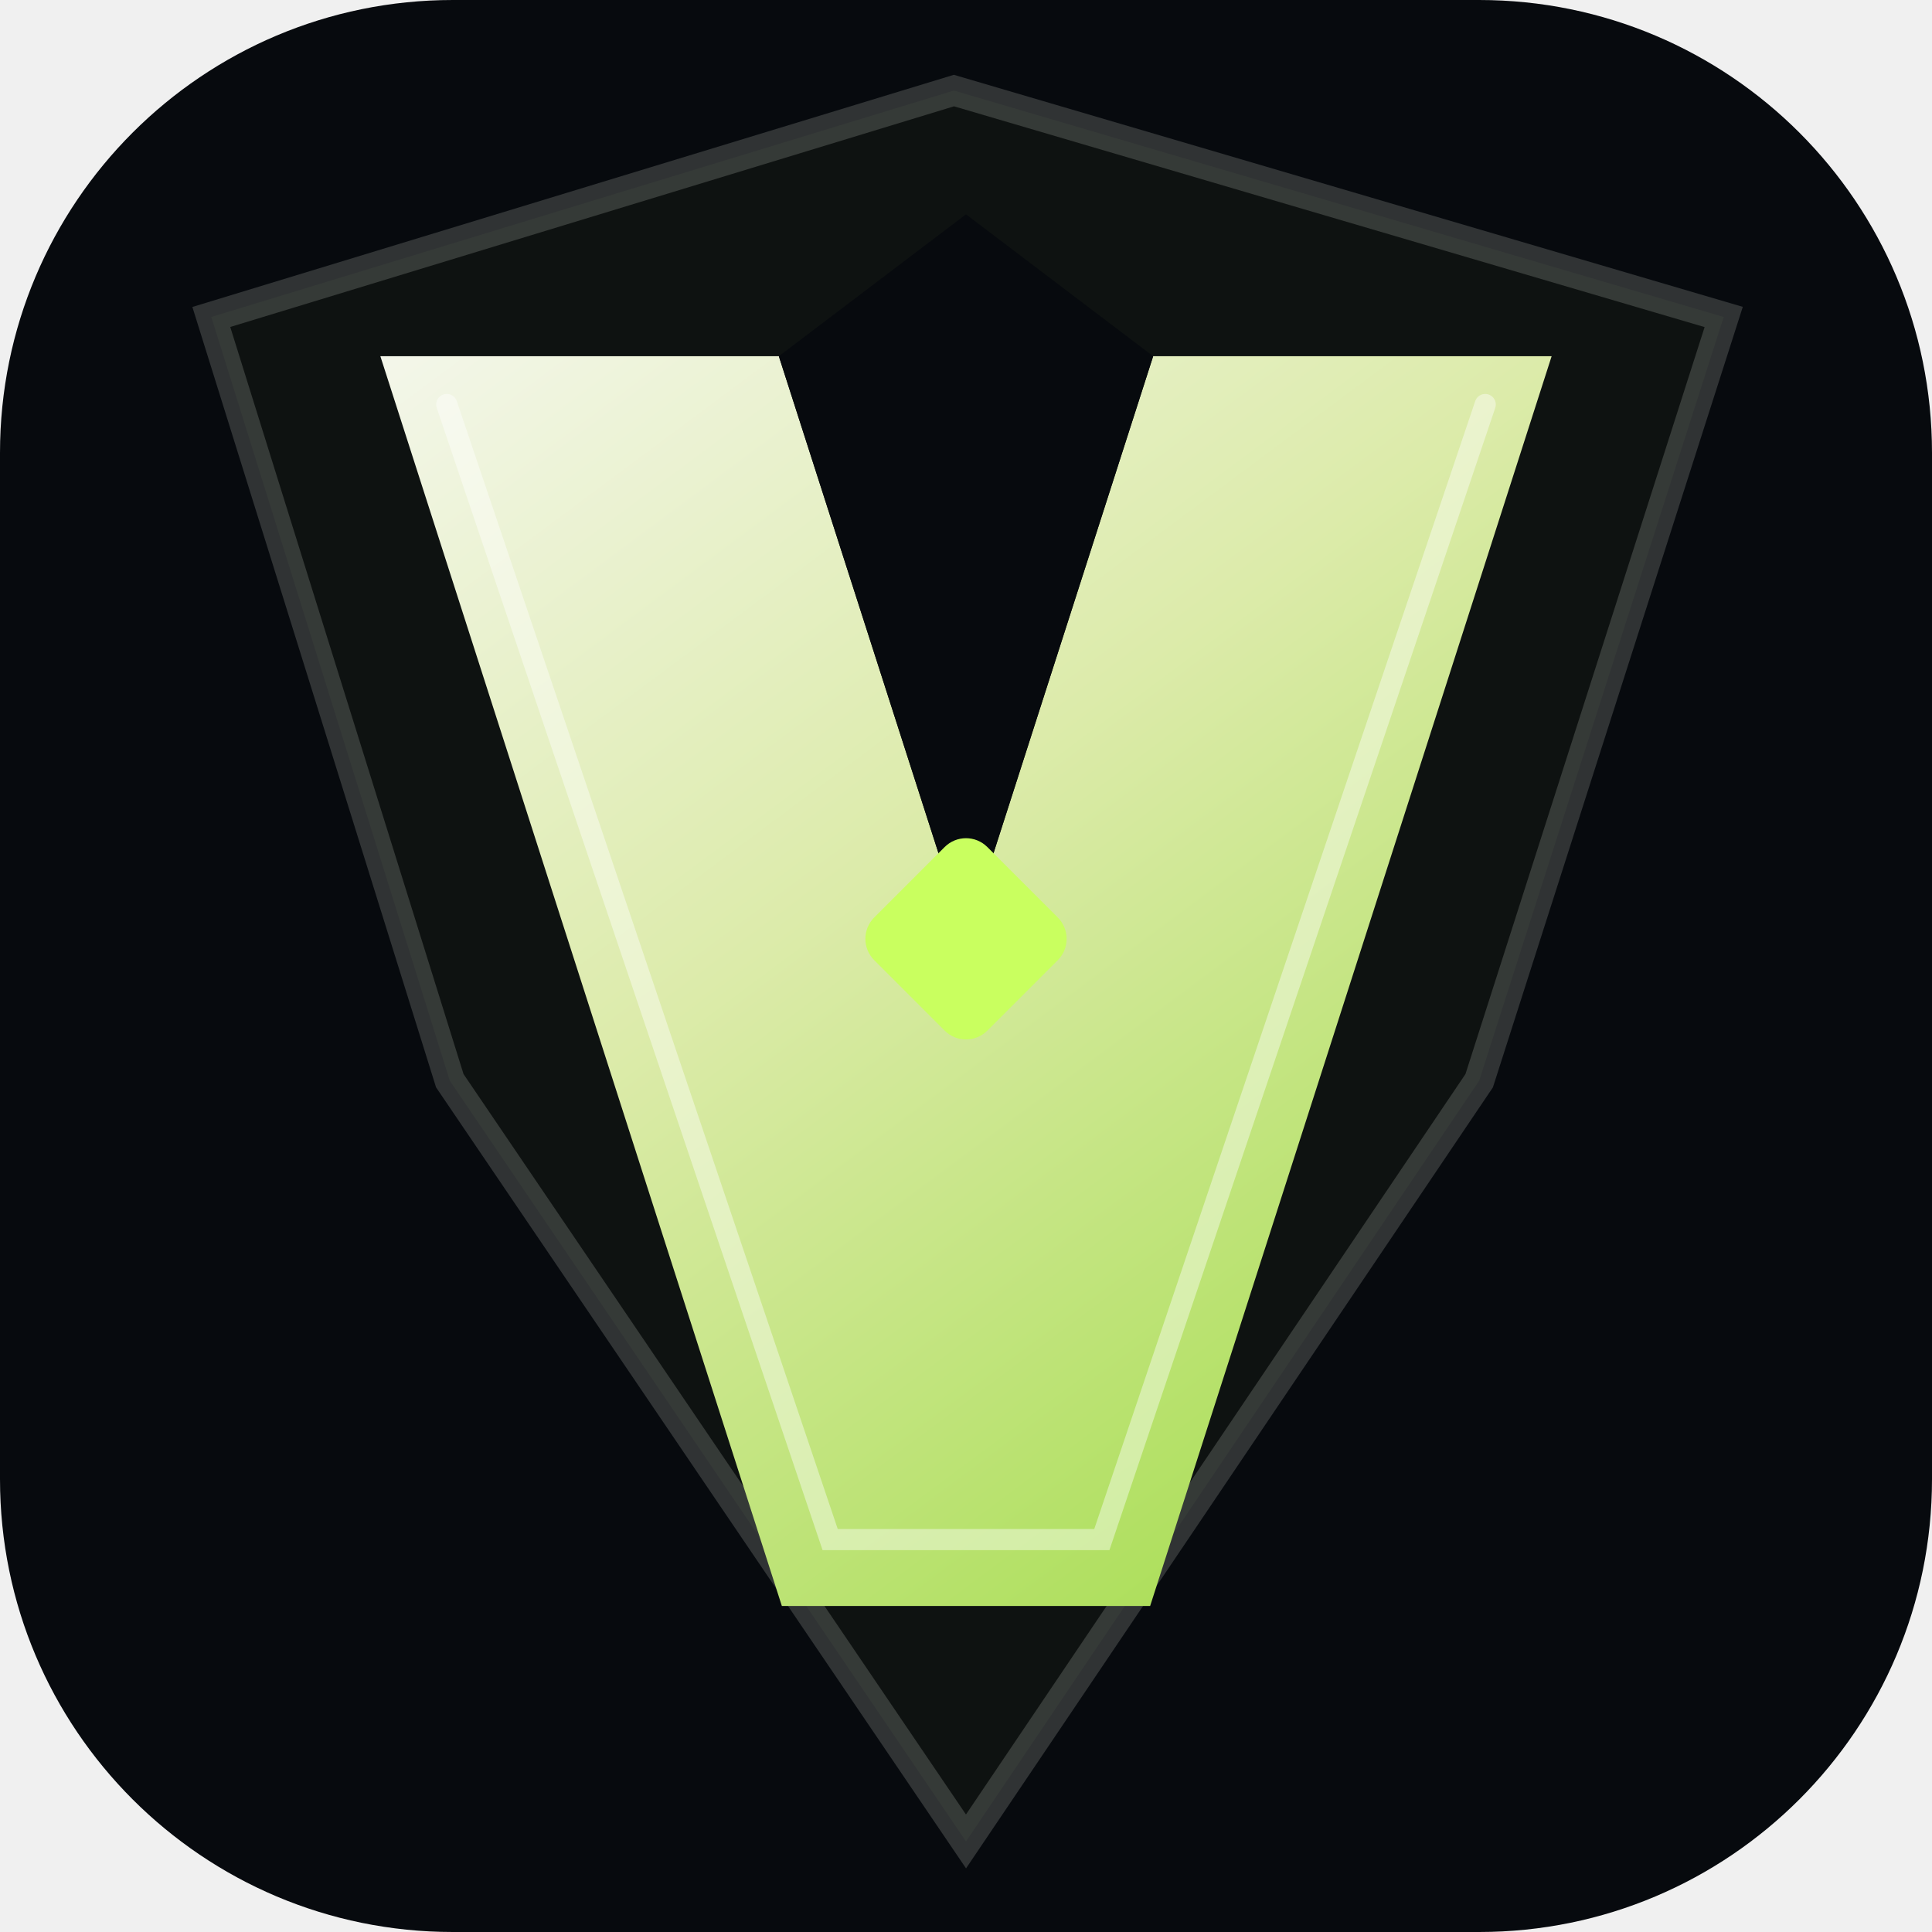
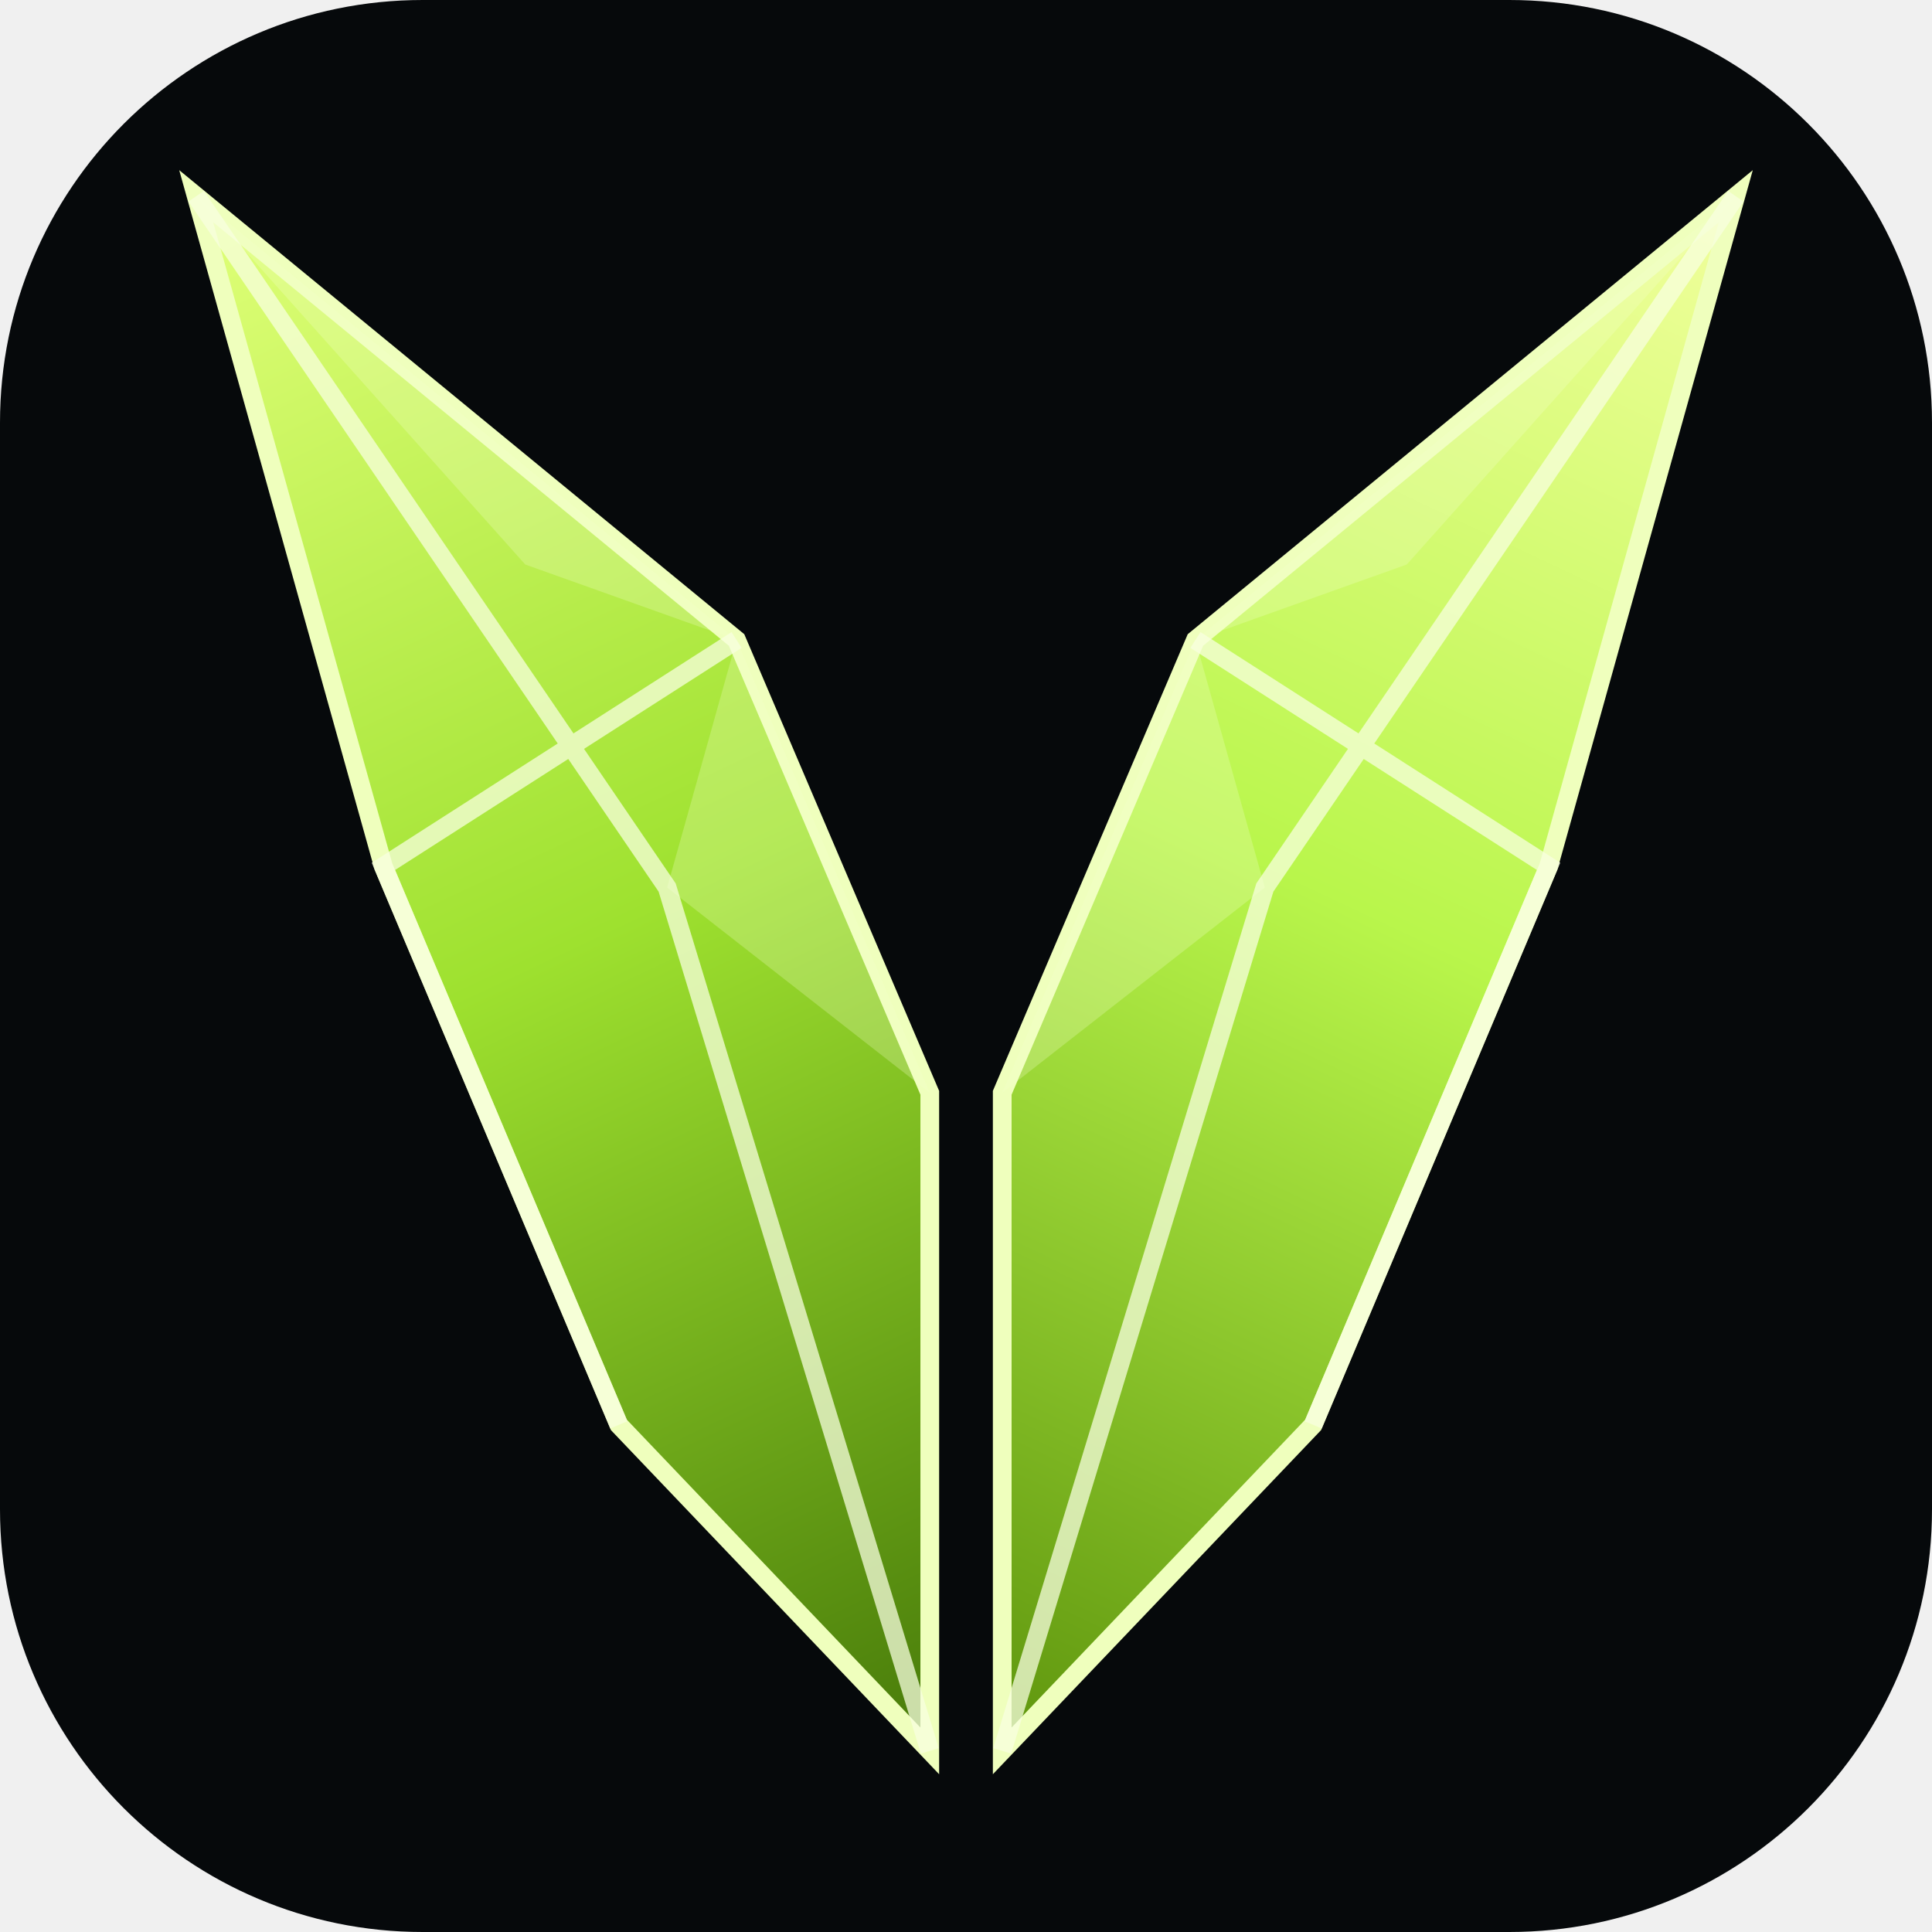
<svg xmlns="http://www.w3.org/2000/svg" viewBox="0 0 64 64" fill="none">
  <defs>
-     <linearGradient id="v" x1="14" y1="9" x2="49" y2="56" gradientUnits="userSpaceOnUse">
-       <stop stop-color="#F5F7EE" />
-       <stop offset=".42" stop-color="#DCEBAA" />
-       <stop offset="1" stop-color="#9EDB42" />
+     <linearGradient id="l" x1="7" y1="7" x2="31" y2="58" gradientUnits="userSpaceOnUse">
+       <stop stop-color="#DFFF78" />
+       <stop offset=".48" stop-color="#9EE12F" />
+       <stop offset="1" stop-color="#477A09" />
+     </linearGradient>
+     <linearGradient id="r" x1="57" y1="7" x2="33" y2="58" gradientUnits="userSpaceOnUse">
+       <stop stop-color="#F0FF9C" />
+       <stop offset=".46" stop-color="#B9F64B" />
+       <stop offset="1" stop-color="#5E950D" />
    </linearGradient>
  </defs>
-   <rect width="64" height="64" rx="15" fill="#070A0E" />
-   <path d="M7 10.5 31.6 3l25.5 7.5L49 35.8 32 61 14.9 35.8 7 10.5Z" fill="#C9FF5F" fill-opacity=".035" stroke="#EBF1E5" stroke-opacity=".18" />
-   <path d="M12.6 11.8h13.2L32 31.1l6.2-19.3h13.2L38.1 53.2H25.9L12.6 11.8Z" fill="url(#v)" />
-   <path d="m25.8 11.8 6.2 19.3 6.2-19.3L32 7.1l-6.2 4.7Z" fill="#070A0E" />
-   <path d="M14.8 13.4 27.5 51h9L49.2 13.4" stroke="#fff" stroke-opacity=".42" stroke-width=".7" stroke-linecap="round" />
-   <rect x="29.35" y="28.45" width="5.3" height="5.3" rx="1" transform="rotate(45 32 31.1)" fill="#C9FF5F" />
+   <rect width="64" height="64" rx="14" fill="#06090B" />
+   <path d="M6.5 6.5 24.4 21.2 30.8 36.2 30.8 58 20.5 47.2 12.7 28.7Z" fill="url(#l)" stroke="#EFFFBD" stroke-width=".62" />
+   <path d="m57.5 6.5-17.9 14.7-6.4 15V58l10.3-10.8 7.8-18.5Z" fill="url(#r)" stroke="#EFFFBD" stroke-width=".62" />
+   <path d="m6.5 6.5 17.9 14.7-7-2.5Zm17.9 14.7 6.4 15-8.7-6.8Zm33.1-14.7-17.9 14.7 7-2.5Zm-17.9 14.7-6.4 15 8.7-6.8Z" fill="#F5FFCE" fill-opacity=".26" />
+   <path d="M6.5 6.5 22.1 29.4 30.8 58M24.4 21.2l-11.7 7.5 7.8 18.5M57.5 6.5 41.9 29.4 33.2 58M39.6 21.2l11.7 7.5-7.8 18.5" stroke="#F8FFE0" stroke-opacity=".74" stroke-width=".62" />
</svg>
